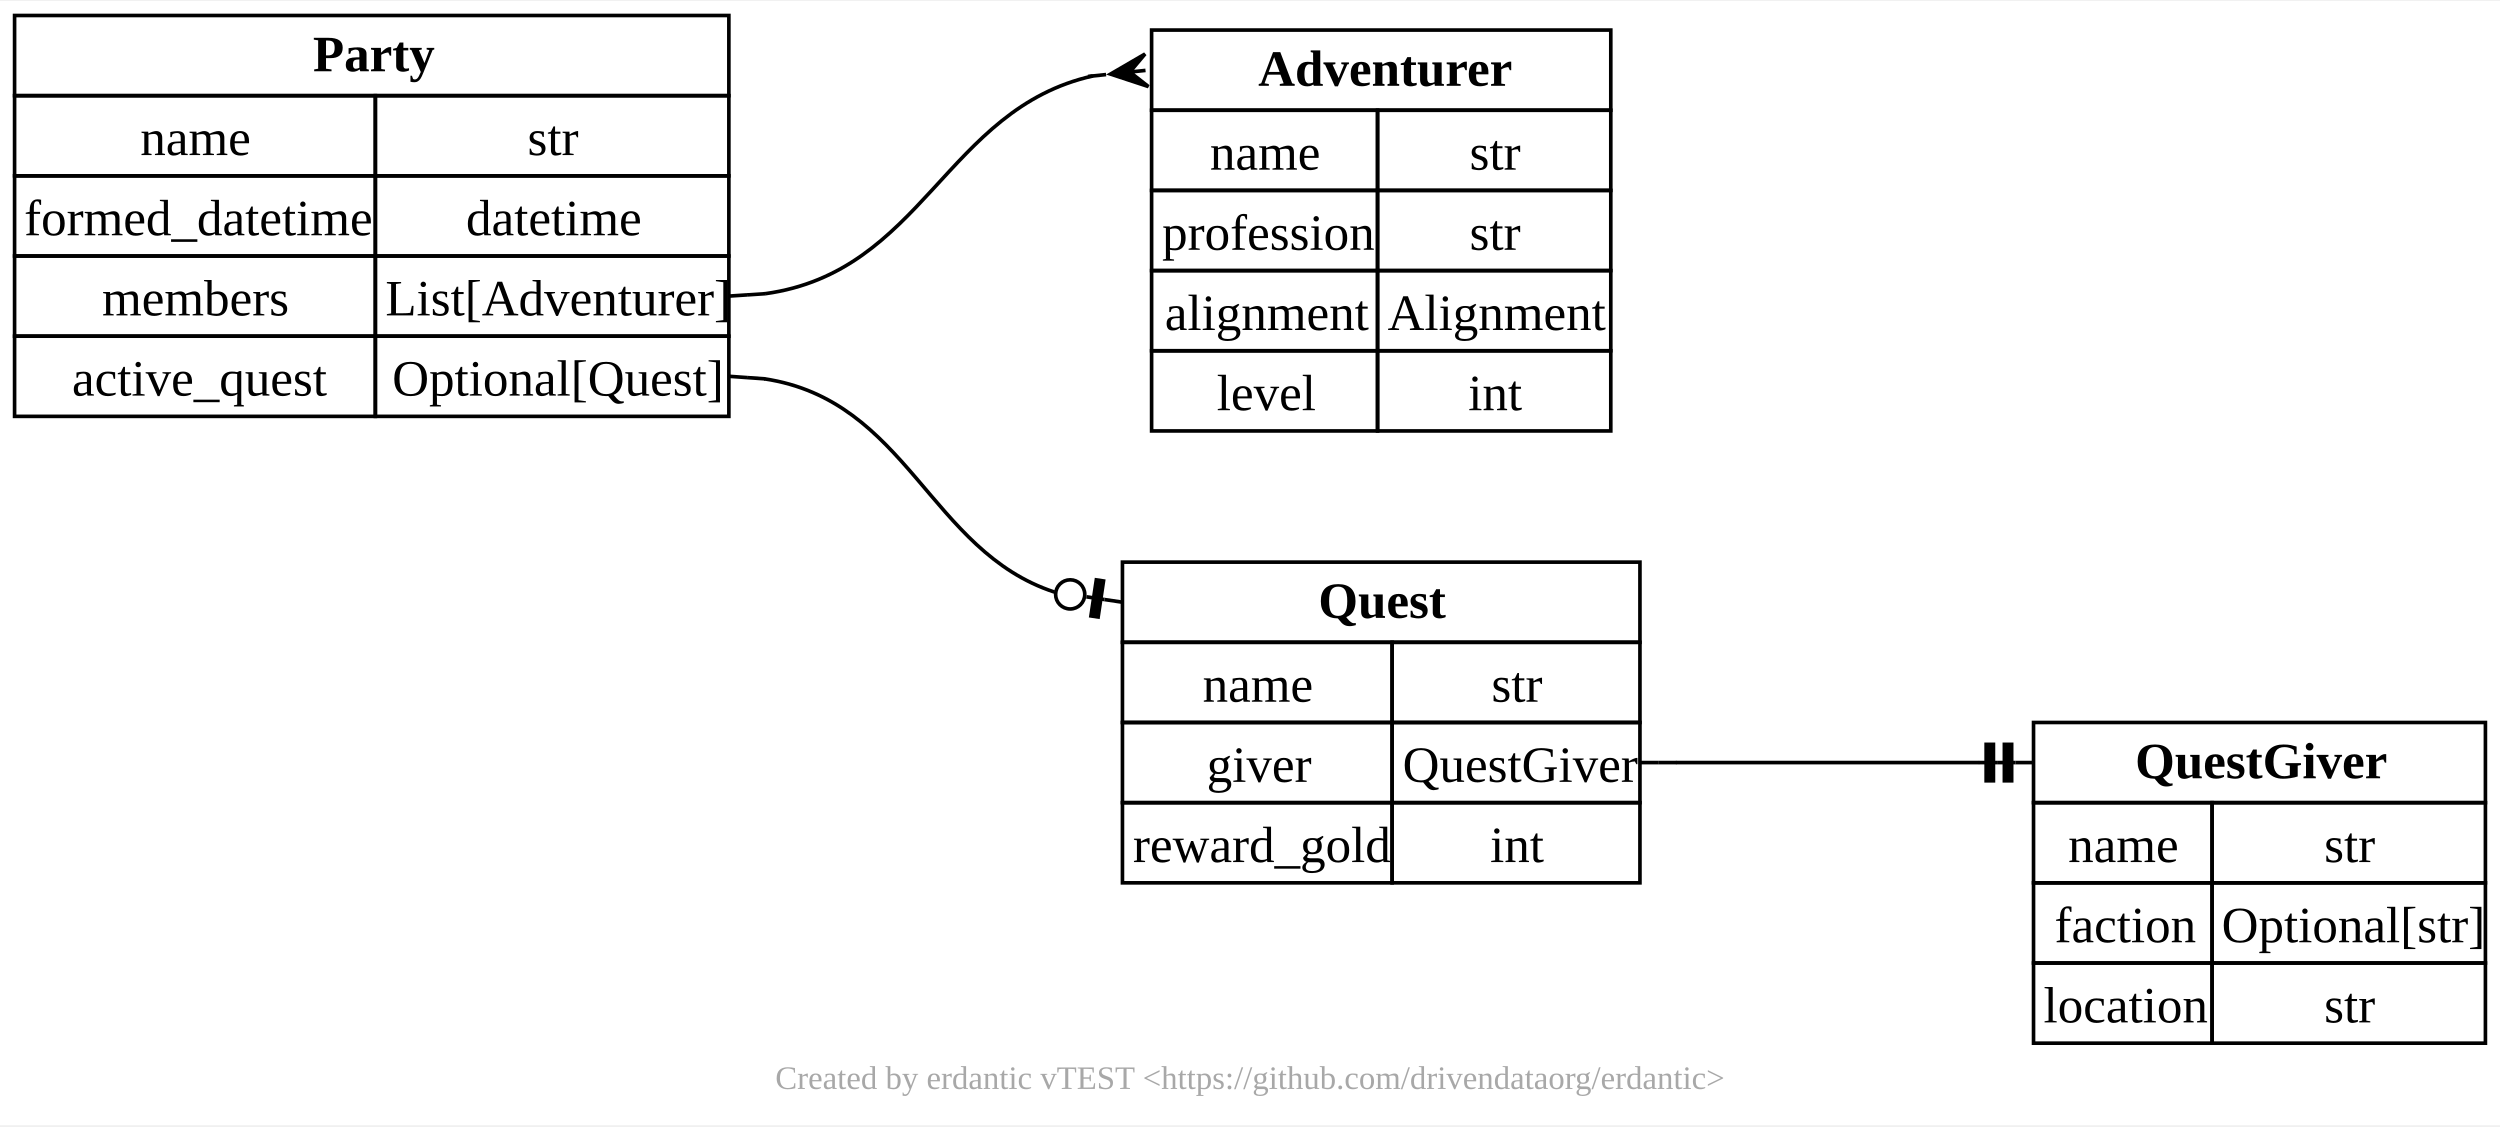
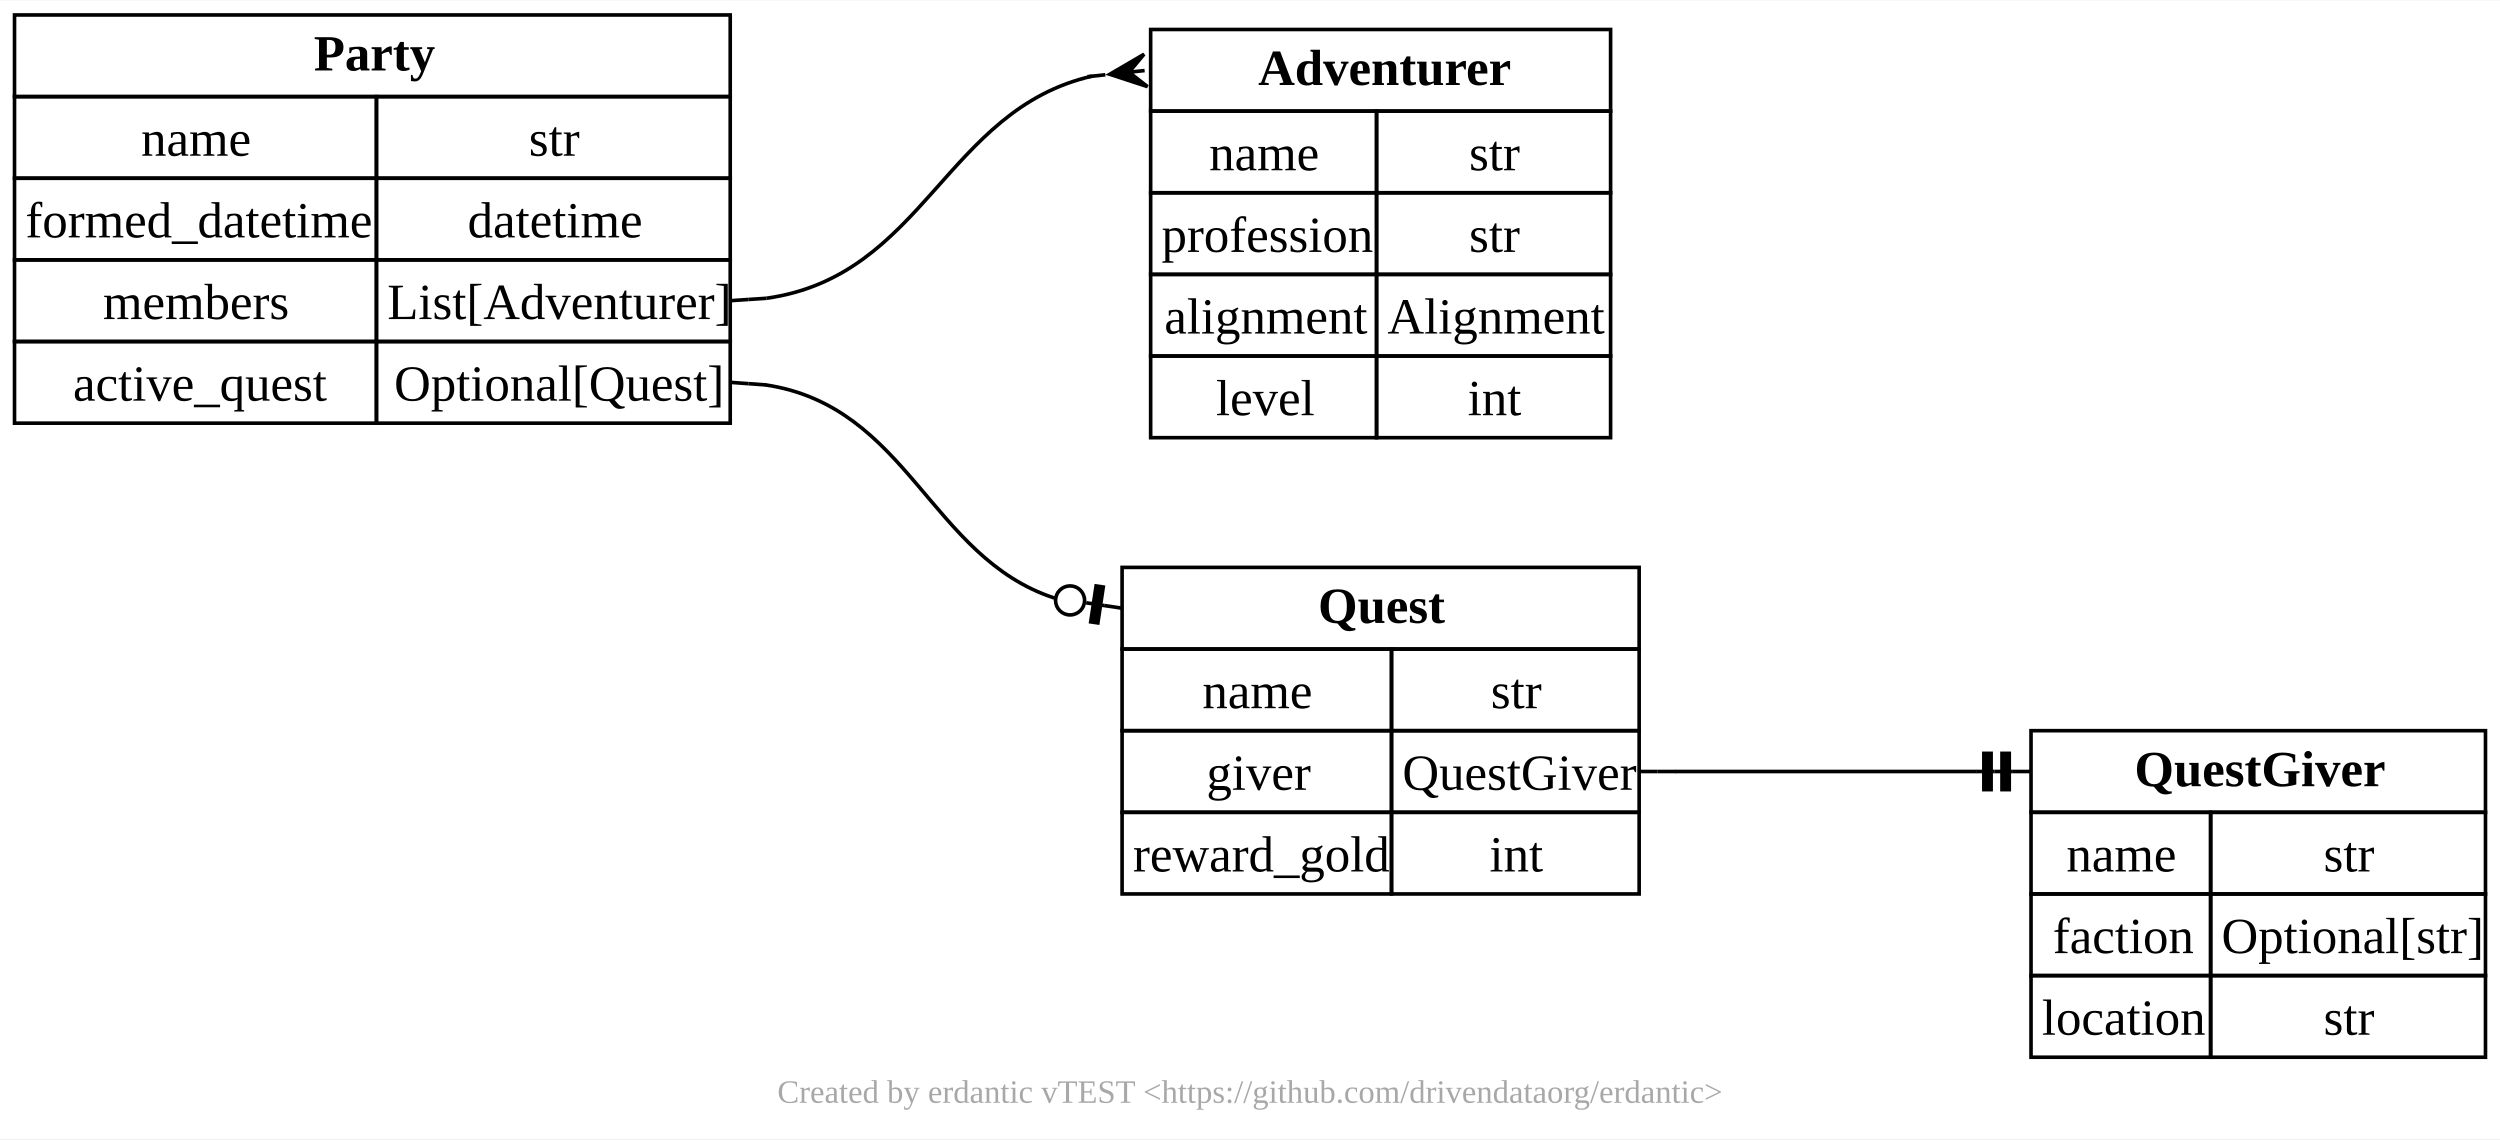
- <svg xmlns="http://www.w3.org/2000/svg" xmlns:xlink="http://www.w3.org/1999/xlink" width="686pt" height="309pt" viewBox="0.00 0.00 686.00 308.50">
-   <g id="graph0" class="graph" transform="scale(1 1) rotate(0) translate(4 304.5)">
-     <polygon fill="white" stroke="none" points="-4,4 -4,-304.5 682,-304.5 682,4 -4,4" />
-     <text text-anchor="middle" x="339" y="-5.95" font-family="Times New Roman,Times,Liberation Serif,serif" font-size="9.00" fill="#a8a8a8">Created by erdantic vTEST &lt;https://github.com/drivendataorg/erdantic&gt;</text>
+ <svg xmlns="http://www.w3.org/2000/svg" xmlns:xlink="http://www.w3.org/1999/xlink" width="689pt" height="314pt" viewBox="0.00 0.00 689.00 313.75">
+   <g id="graph0" class="graph" transform="scale(1 1) rotate(0) translate(4 309.75)">
+     <polygon fill="white" stroke="none" points="-4,4 -4,-309.75 685,-309.75 685,4 -4,4" />
+     <text text-anchor="middle" x="340.5" y="-5.95" font-family="Times New Roman,Times,Liberation Serif,serif" font-size="9.00" fill="#a8a8a8">Created by erdantic vTEST &lt;https://github.com/drivendataorg/erdantic&gt;</text>
    <g id="node1" class="node">
      <g id="a_node1">
        <a xlink:title="erdantic.examples.pydantic_v1.Adventurer&#10;&#10;A person often late for dinner but with a tale or two to tell.&#10;&#10;Attributes:&#10;    name (str): Name of this adventurer&#10;    profession (str): Profession of this adventurer&#10;    alignment (Alignment): Alignment of this adventurer&#10;    level (int): Level of this adventurer&#10;">
-           <polygon fill="none" stroke="black" points="312,-274.5 312,-296.5 438,-296.5 438,-274.5 312,-274.5" />
-           <text text-anchor="start" x="341.25" y="-281.2" font-family="Times New Roman,Times,Liberation Serif,serif" font-weight="bold" font-size="14.00">Adventurer</text>
-           <polygon fill="none" stroke="black" points="312,-252.5 312,-274.5 374,-274.5 374,-252.5 312,-252.5" />
-           <text text-anchor="start" x="328" y="-258.2" font-family="Times New Roman,Times,Liberation Serif,serif" font-size="14.00">name</text>
-           <polygon fill="none" stroke="black" points="374,-252.5 374,-274.5 438,-274.5 438,-252.5 374,-252.5" />
-           <text text-anchor="start" x="399.25" y="-258.2" font-family="Times New Roman,Times,Liberation Serif,serif" font-size="14.00">str</text>
-           <polygon fill="none" stroke="black" points="312,-230.5 312,-252.5 374,-252.5 374,-230.5 312,-230.5" />
-           <text text-anchor="start" x="314.88" y="-236.2" font-family="Times New Roman,Times,Liberation Serif,serif" font-size="14.00">profession</text>
-           <polygon fill="none" stroke="black" points="374,-230.5 374,-252.5 438,-252.5 438,-230.5 374,-230.5" />
-           <text text-anchor="start" x="399.25" y="-236.2" font-family="Times New Roman,Times,Liberation Serif,serif" font-size="14.00">str</text>
-           <polygon fill="none" stroke="black" points="312,-208.5 312,-230.5 374,-230.5 374,-208.5 312,-208.5" />
-           <text text-anchor="start" x="315.62" y="-214.2" font-family="Times New Roman,Times,Liberation Serif,serif" font-size="14.00">alignment</text>
-           <polygon fill="none" stroke="black" points="374,-208.5 374,-230.5 438,-230.5 438,-208.5 374,-208.5" />
-           <text text-anchor="start" x="376.75" y="-214.2" font-family="Times New Roman,Times,Liberation Serif,serif" font-size="14.00">Alignment</text>
-           <polygon fill="none" stroke="black" points="312,-186.5 312,-208.5 374,-208.5 374,-186.5 312,-186.5" />
-           <text text-anchor="start" x="329.88" y="-192.2" font-family="Times New Roman,Times,Liberation Serif,serif" font-size="14.00">level</text>
-           <polygon fill="none" stroke="black" points="374,-186.5 374,-208.5 438,-208.5 438,-186.5 374,-186.5" />
-           <text text-anchor="start" x="398.88" y="-192.2" font-family="Times New Roman,Times,Liberation Serif,serif" font-size="14.00">int</text>
+           <polygon fill="none" stroke="black" points="313.12,-279.25 313.12,-301.75 439.88,-301.75 439.88,-279.25 313.12,-279.25" />
+           <text text-anchor="start" x="342.75" y="-286.45" font-family="Times New Roman,Times,Liberation Serif,serif" font-weight="bold" font-size="14.00">Adventurer</text>
+           <polygon fill="none" stroke="black" points="313.12,-256.75 313.12,-279.25 375.38,-279.25 375.38,-256.75 313.12,-256.75" />
+           <text text-anchor="start" x="329.25" y="-262.95" font-family="Times New Roman,Times,Liberation Serif,serif" font-size="14.00">name</text>
+           <polygon fill="none" stroke="black" points="375.38,-256.75 375.38,-279.25 439.88,-279.25 439.88,-256.75 375.38,-256.75" />
+           <text text-anchor="start" x="400.88" y="-262.95" font-family="Times New Roman,Times,Liberation Serif,serif" font-size="14.00">str</text>
+           <polygon fill="none" stroke="black" points="313.12,-234.25 313.12,-256.75 375.38,-256.75 375.38,-234.25 313.12,-234.25" />
+           <text text-anchor="start" x="316.12" y="-240.45" font-family="Times New Roman,Times,Liberation Serif,serif" font-size="14.00">profession</text>
+           <polygon fill="none" stroke="black" points="375.38,-234.25 375.38,-256.75 439.88,-256.75 439.88,-234.25 375.38,-234.25" />
+           <text text-anchor="start" x="400.88" y="-240.45" font-family="Times New Roman,Times,Liberation Serif,serif" font-size="14.00">str</text>
+           <polygon fill="none" stroke="black" points="313.12,-211.75 313.12,-234.25 375.38,-234.25 375.38,-211.75 313.12,-211.75" />
+           <text text-anchor="start" x="316.88" y="-217.95" font-family="Times New Roman,Times,Liberation Serif,serif" font-size="14.00">alignment</text>
+           <polygon fill="none" stroke="black" points="375.38,-211.75 375.38,-234.25 439.88,-234.25 439.88,-211.75 375.38,-211.75" />
+           <text text-anchor="start" x="378.38" y="-217.95" font-family="Times New Roman,Times,Liberation Serif,serif" font-size="14.00">Alignment</text>
+           <polygon fill="none" stroke="black" points="313.12,-189.25 313.12,-211.75 375.38,-211.75 375.38,-189.25 313.12,-189.25" />
+           <text text-anchor="start" x="331.12" y="-195.45" font-family="Times New Roman,Times,Liberation Serif,serif" font-size="14.00">level</text>
+           <polygon fill="none" stroke="black" points="375.38,-189.25 375.38,-211.75 439.88,-211.75 439.88,-189.25 375.38,-189.25" />
+           <text text-anchor="start" x="400.5" y="-195.45" font-family="Times New Roman,Times,Liberation Serif,serif" font-size="14.00">int</text>
        </a>
      </g>
    </g>
    <g id="node2" class="node">
      <g id="a_node2">
        <a xlink:title="erdantic.examples.pydantic_v1.Party&#10;&#10;A group of adventurers finding themselves doing and saying things altogether unexpected.&#10;&#10;Attributes:&#10;    name (str): Name that party is known by&#10;    formed_datetime (datetime): Timestamp of when the party was formed&#10;    members (List[Adventurer]): Adventurers that belong to this party&#10;    active_quest (Optional[Quest]): Current quest that party is actively tackling&#10;">
-           <polygon fill="none" stroke="black" points="0,-278.5 0,-300.5 196,-300.5 196,-278.5 0,-278.5" />
-           <text text-anchor="start" x="81.88" y="-285.2" font-family="Times New Roman,Times,Liberation Serif,serif" font-weight="bold" font-size="14.00">Party</text>
-           <polygon fill="none" stroke="black" points="0,-256.5 0,-278.5 99,-278.5 99,-256.5 0,-256.5" />
-           <text text-anchor="start" x="34.5" y="-262.2" font-family="Times New Roman,Times,Liberation Serif,serif" font-size="14.00">name</text>
-           <polygon fill="none" stroke="black" points="99,-256.5 99,-278.5 196,-278.5 196,-256.5 99,-256.5" />
-           <text text-anchor="start" x="140.75" y="-262.2" font-family="Times New Roman,Times,Liberation Serif,serif" font-size="14.00">str</text>
-           <polygon fill="none" stroke="black" points="0,-234.5 0,-256.5 99,-256.5 99,-234.5 0,-234.5" />
-           <text text-anchor="start" x="2.62" y="-240.2" font-family="Times New Roman,Times,Liberation Serif,serif" font-size="14.00">formed_datetime</text>
-           <polygon fill="none" stroke="black" points="99,-234.5 99,-256.5 196,-256.5 196,-234.5 99,-234.5" />
-           <text text-anchor="start" x="123.88" y="-240.2" font-family="Times New Roman,Times,Liberation Serif,serif" font-size="14.00">datetime</text>
-           <polygon fill="none" stroke="black" points="0,-212.5 0,-234.5 99,-234.5 99,-212.5 0,-212.5" />
-           <text text-anchor="start" x="24" y="-218.2" font-family="Times New Roman,Times,Liberation Serif,serif" font-size="14.00">members</text>
-           <polygon fill="none" stroke="black" points="99,-212.5 99,-234.5 196,-234.5 196,-212.5 99,-212.5" />
-           <text text-anchor="start" x="101.75" y="-218.2" font-family="Times New Roman,Times,Liberation Serif,serif" font-size="14.00">List[Adventurer]</text>
-           <polygon fill="none" stroke="black" points="0,-190.5 0,-212.5 99,-212.5 99,-190.5 0,-190.5" />
-           <text text-anchor="start" x="15.75" y="-196.2" font-family="Times New Roman,Times,Liberation Serif,serif" font-size="14.00">active_quest</text>
-           <polygon fill="none" stroke="black" points="99,-190.5 99,-212.5 196,-212.5 196,-190.5 99,-190.5" />
-           <text text-anchor="start" x="103.62" y="-196.2" font-family="Times New Roman,Times,Liberation Serif,serif" font-size="14.00">Optional[Quest]</text>
+           <polygon fill="none" stroke="black" points="0,-283.25 0,-305.75 197.25,-305.75 197.25,-283.25 0,-283.25" />
+           <text text-anchor="start" x="82.5" y="-290.45" font-family="Times New Roman,Times,Liberation Serif,serif" font-weight="bold" font-size="14.00">Party</text>
+           <polygon fill="none" stroke="black" points="0,-260.75 0,-283.25 99.75,-283.25 99.75,-260.75 0,-260.75" />
+           <text text-anchor="start" x="34.88" y="-266.95" font-family="Times New Roman,Times,Liberation Serif,serif" font-size="14.00">name</text>
+           <polygon fill="none" stroke="black" points="99.75,-260.75 99.75,-283.25 197.25,-283.25 197.25,-260.75 99.75,-260.75" />
+           <text text-anchor="start" x="141.75" y="-266.95" font-family="Times New Roman,Times,Liberation Serif,serif" font-size="14.00">str</text>
+           <polygon fill="none" stroke="black" points="0,-238.25 0,-260.75 99.75,-260.75 99.75,-238.25 0,-238.25" />
+           <text text-anchor="start" x="3" y="-244.45" font-family="Times New Roman,Times,Liberation Serif,serif" font-size="14.00">formed_datetime</text>
+           <polygon fill="none" stroke="black" points="99.75,-238.25 99.75,-260.75 197.25,-260.75 197.25,-238.25 99.75,-238.25" />
+           <text text-anchor="start" x="124.88" y="-244.45" font-family="Times New Roman,Times,Liberation Serif,serif" font-size="14.00">datetime</text>
+           <polygon fill="none" stroke="black" points="0,-215.75 0,-238.25 99.75,-238.25 99.75,-215.75 0,-215.75" />
+           <text text-anchor="start" x="24.38" y="-221.95" font-family="Times New Roman,Times,Liberation Serif,serif" font-size="14.00">members</text>
+           <polygon fill="none" stroke="black" points="99.75,-215.75 99.75,-238.25 197.25,-238.25 197.25,-215.75 99.75,-215.75" />
+           <text text-anchor="start" x="102.75" y="-221.95" font-family="Times New Roman,Times,Liberation Serif,serif" font-size="14.00">List[Adventurer]</text>
+           <polygon fill="none" stroke="black" points="0,-193.25 0,-215.75 99.75,-215.75 99.75,-193.25 0,-193.25" />
+           <text text-anchor="start" x="16.12" y="-199.45" font-family="Times New Roman,Times,Liberation Serif,serif" font-size="14.00">active_quest</text>
+           <polygon fill="none" stroke="black" points="99.75,-193.25 99.75,-215.75 197.25,-215.75 197.25,-193.25 99.75,-193.25" />
+           <text text-anchor="start" x="104.62" y="-199.45" font-family="Times New Roman,Times,Liberation Serif,serif" font-size="14.00">Optional[Quest]</text>
        </a>
      </g>
    </g>
    <g id="edge1" class="edge">
-       <path fill="none" stroke="black" d="M205.92,-224.15C249.25,-230.11 255.51,-274.88 295.89,-283.91" />
-       <polyline fill="none" stroke="black" points="196,-223.5 200.99,-223.83" />
-       <polyline fill="none" stroke="black" points="200.99,-223.83 205.98,-224.16" />
-       <polygon fill="black" stroke="black" points="300.72,-284.42 310.2,-289.94 306.03,-284.98 310.33,-285.43 310.33,-285.43 310.33,-285.43 306.03,-284.98 311.14,-280.99 300.72,-284.42" />
-       <polyline fill="none" stroke="black" points="299.51,-284.29 294.54,-283.77" />
+       <path fill="none" stroke="black" d="M207.21,-227.67C250.68,-233.77 256.49,-279.62 296.96,-288.88" />
+       <polyline fill="none" stroke="black" points="197.25,-227 202.24,-227.34" />
+       <polyline fill="none" stroke="black" points="202.24,-227.34 207.23,-227.67" />
+       <polygon fill="black" stroke="black" points="301.85,-289.4 311.31,-294.94 307.15,-289.97 311.46,-290.43 311.46,-290.43 311.46,-290.43 307.15,-289.97 312.27,-285.99 301.85,-289.4" />
+       <polyline fill="none" stroke="black" points="300.64,-289.27 295.67,-288.74" />
    </g>
    <g id="node3" class="node">
      <g id="a_node3">
        <a xlink:title="erdantic.examples.pydantic_v1.Quest&#10;&#10;A task to complete, with some monetary reward.&#10;&#10;Attributes:&#10;    name (str): Name by which this quest is referred to&#10;    giver (QuestGiver): Person who offered the quest&#10;    reward_gold (int): Amount of gold to be rewarded for quest completion&#10;">
-           <polygon fill="none" stroke="black" points="304,-128.5 304,-150.5 446,-150.5 446,-128.5 304,-128.5" />
-           <text text-anchor="start" x="357.75" y="-135.2" font-family="Times New Roman,Times,Liberation Serif,serif" font-weight="bold" font-size="14.00">Quest</text>
-           <polygon fill="none" stroke="black" points="304,-106.5 304,-128.5 378,-128.5 378,-106.5 304,-106.5" />
-           <text text-anchor="start" x="326" y="-112.2" font-family="Times New Roman,Times,Liberation Serif,serif" font-size="14.00">name</text>
-           <polygon fill="none" stroke="black" points="378,-106.5 378,-128.5 446,-128.5 446,-106.5 378,-106.5" />
-           <text text-anchor="start" x="405.25" y="-112.2" font-family="Times New Roman,Times,Liberation Serif,serif" font-size="14.00">str</text>
-           <polygon fill="none" stroke="black" points="304,-84.5 304,-106.5 378,-106.5 378,-84.5 304,-84.5" />
-           <text text-anchor="start" x="327.12" y="-90.2" font-family="Times New Roman,Times,Liberation Serif,serif" font-size="14.00">giver</text>
-           <polygon fill="none" stroke="black" points="378,-84.5 378,-106.5 446,-106.5 446,-84.5 378,-84.5" />
-           <text text-anchor="start" x="380.88" y="-90.2" font-family="Times New Roman,Times,Liberation Serif,serif" font-size="14.00">QuestGiver</text>
-           <polygon fill="none" stroke="black" points="304,-62.5 304,-84.5 378,-84.5 378,-62.5 304,-62.5" />
-           <text text-anchor="start" x="306.88" y="-68.2" font-family="Times New Roman,Times,Liberation Serif,serif" font-size="14.00">reward_gold</text>
-           <polygon fill="none" stroke="black" points="378,-62.5 378,-84.5 446,-84.5 446,-62.5 378,-62.5" />
-           <text text-anchor="start" x="404.88" y="-68.2" font-family="Times New Roman,Times,Liberation Serif,serif" font-size="14.00">int</text>
+           <polygon fill="none" stroke="black" points="305.25,-131 305.25,-153.5 447.75,-153.5 447.75,-131 305.25,-131" />
+           <text text-anchor="start" x="359.25" y="-138.2" font-family="Times New Roman,Times,Liberation Serif,serif" font-weight="bold" font-size="14.00">Quest</text>
+           <polygon fill="none" stroke="black" points="305.25,-108.5 305.25,-131 379.5,-131 379.5,-108.5 305.25,-108.5" />
+           <text text-anchor="start" x="327.38" y="-114.7" font-family="Times New Roman,Times,Liberation Serif,serif" font-size="14.00">name</text>
+           <polygon fill="none" stroke="black" points="379.5,-108.5 379.5,-131 447.75,-131 447.75,-108.5 379.5,-108.5" />
+           <text text-anchor="start" x="406.88" y="-114.7" font-family="Times New Roman,Times,Liberation Serif,serif" font-size="14.00">str</text>
+           <polygon fill="none" stroke="black" points="305.25,-86 305.25,-108.5 379.5,-108.5 379.5,-86 305.25,-86" />
+           <text text-anchor="start" x="328.5" y="-92.2" font-family="Times New Roman,Times,Liberation Serif,serif" font-size="14.00">giver</text>
+           <polygon fill="none" stroke="black" points="379.5,-86 379.5,-108.5 447.75,-108.5 447.75,-86 379.5,-86" />
+           <text text-anchor="start" x="382.5" y="-92.2" font-family="Times New Roman,Times,Liberation Serif,serif" font-size="14.00">QuestGiver</text>
+           <polygon fill="none" stroke="black" points="305.25,-63.5 305.25,-86 379.5,-86 379.5,-63.5 305.25,-63.5" />
+           <text text-anchor="start" x="308.25" y="-69.7" font-family="Times New Roman,Times,Liberation Serif,serif" font-size="14.00">reward_gold</text>
+           <polygon fill="none" stroke="black" points="379.5,-63.5 379.5,-86 447.75,-86 447.75,-63.5 379.5,-63.5" />
+           <text text-anchor="start" x="406.5" y="-69.7" font-family="Times New Roman,Times,Liberation Serif,serif" font-size="14.00">int</text>
        </a>
      </g>
    </g>
    <g id="edge2" class="edge">
-       <path fill="none" stroke="black" d="M205.73,-200.8C245.01,-194.92 251.04,-153.51 285.33,-142.29" />
-       <polyline fill="none" stroke="black" points="196,-201.5 200.99,-201.14" />
-       <polyline fill="none" stroke="black" points="200.99,-201.14 205.97,-200.79" />
-       <polyline fill="none" stroke="black" points="304,-139.5 299.06,-140.24" />
-       <polygon fill="black" stroke="black" points="297.33,-135.44 298.81,-145.33 296.83,-145.63 295.35,-135.74 297.33,-135.44" />
-       <polyline fill="none" stroke="black" points="299.06,-140.24 294.11,-140.98" />
-       <ellipse fill="none" stroke="black" cx="289.66" cy="-141.65" rx="4" ry="4" />
+       <path fill="none" stroke="black" d="M206.98,-203.8C246.3,-197.9 252.26,-156.32 286.57,-145.06" />
+       <polyline fill="none" stroke="black" points="197.25,-204.5 202.24,-204.14" />
+       <polyline fill="none" stroke="black" points="202.24,-204.14 207.22,-203.78" />
+       <polyline fill="none" stroke="black" points="305.25,-142.25 300.31,-142.99" />
+       <polygon fill="black" stroke="black" points="298.57,-138.2 300.06,-148.09 298.08,-148.38 296.6,-138.49 298.57,-138.2" />
+       <polyline fill="none" stroke="black" points="300.31,-142.99 295.36,-143.74" />
+       <ellipse fill="none" stroke="black" cx="290.91" cy="-144.4" rx="4" ry="4" />
    </g>
    <g id="node4" class="node">
      <g id="a_node4">
        <a xlink:title="erdantic.examples.pydantic_v1.QuestGiver&#10;&#10;A person who offers a task that needs completing.&#10;&#10;Attributes:&#10;    name (str): Name of this quest giver&#10;    faction (str): Faction that this quest giver belongs to&#10;    location (str): Location this quest giver can be found&#10;">
-           <polygon fill="none" stroke="black" points="554,-84.5 554,-106.5 678,-106.5 678,-84.5 554,-84.5" />
-           <text text-anchor="start" x="581.88" y="-91.2" font-family="Times New Roman,Times,Liberation Serif,serif" font-weight="bold" font-size="14.00">QuestGiver</text>
-           <polygon fill="none" stroke="black" points="554,-62.5 554,-84.5 603,-84.5 603,-62.5 554,-62.5" />
-           <text text-anchor="start" x="563.5" y="-68.2" font-family="Times New Roman,Times,Liberation Serif,serif" font-size="14.00">name</text>
-           <polygon fill="none" stroke="black" points="603,-62.5 603,-84.5 678,-84.5 678,-62.5 603,-62.5" />
-           <text text-anchor="start" x="633.75" y="-68.2" font-family="Times New Roman,Times,Liberation Serif,serif" font-size="14.00">str</text>
-           <polygon fill="none" stroke="black" points="554,-40.5 554,-62.5 603,-62.5 603,-40.5 554,-40.5" />
-           <text text-anchor="start" x="559.75" y="-46.2" font-family="Times New Roman,Times,Liberation Serif,serif" font-size="14.00">faction</text>
-           <polygon fill="none" stroke="black" points="603,-40.5 603,-62.5 678,-62.5 678,-40.5 603,-40.5" />
-           <text text-anchor="start" x="605.62" y="-46.2" font-family="Times New Roman,Times,Liberation Serif,serif" font-size="14.00">Optional[str]</text>
-           <polygon fill="none" stroke="black" points="554,-18.5 554,-40.5 603,-40.5 603,-18.5 554,-18.5" />
-           <text text-anchor="start" x="556.75" y="-24.2" font-family="Times New Roman,Times,Liberation Serif,serif" font-size="14.00">location</text>
-           <polygon fill="none" stroke="black" points="603,-18.5 603,-40.5 678,-40.5 678,-18.5 603,-18.5" />
-           <text text-anchor="start" x="633.75" y="-24.2" font-family="Times New Roman,Times,Liberation Serif,serif" font-size="14.00">str</text>
+           <polygon fill="none" stroke="black" points="555.75,-86 555.75,-108.5 681,-108.5 681,-86 555.75,-86" />
+           <text text-anchor="start" x="584.25" y="-93.2" font-family="Times New Roman,Times,Liberation Serif,serif" font-weight="bold" font-size="14.00">QuestGiver</text>
+           <polygon fill="none" stroke="black" points="555.75,-63.5 555.75,-86 605.25,-86 605.25,-63.5 555.75,-63.5" />
+           <text text-anchor="start" x="565.5" y="-69.7" font-family="Times New Roman,Times,Liberation Serif,serif" font-size="14.00">name</text>
+           <polygon fill="none" stroke="black" points="605.25,-63.5 605.25,-86 681,-86 681,-63.5 605.25,-63.5" />
+           <text text-anchor="start" x="636.38" y="-69.7" font-family="Times New Roman,Times,Liberation Serif,serif" font-size="14.00">str</text>
+           <polygon fill="none" stroke="black" points="555.75,-41 555.75,-63.5 605.25,-63.5 605.25,-41 555.75,-41" />
+           <text text-anchor="start" x="561.75" y="-47.2" font-family="Times New Roman,Times,Liberation Serif,serif" font-size="14.00">faction</text>
+           <polygon fill="none" stroke="black" points="605.25,-41 605.25,-63.5 681,-63.5 681,-41 605.25,-41" />
+           <text text-anchor="start" x="608.25" y="-47.2" font-family="Times New Roman,Times,Liberation Serif,serif" font-size="14.00">Optional[str]</text>
+           <polygon fill="none" stroke="black" points="555.75,-18.5 555.75,-41 605.25,-41 605.25,-18.5 555.75,-18.5" />
+           <text text-anchor="start" x="558.75" y="-24.7" font-family="Times New Roman,Times,Liberation Serif,serif" font-size="14.00">location</text>
+           <polygon fill="none" stroke="black" points="605.25,-18.5 605.25,-41 681,-41 681,-18.5 605.25,-18.5" />
+           <text text-anchor="start" x="636.38" y="-24.7" font-family="Times New Roman,Times,Liberation Serif,serif" font-size="14.00">str</text>
        </a>
      </g>
    </g>
    <g id="edge3" class="edge">
-       <path fill="none" stroke="black" d="M455.87,-95.5C491.07,-95.5 505.8,-95.5 539.08,-95.5" />
-       <polyline fill="none" stroke="black" points="446,-95.5 451,-95.5" />
-       <polyline fill="none" stroke="black" points="451,-95.5 456,-95.5" />
-       <polyline fill="none" stroke="black" points="554,-95.5 549,-95.5" />
-       <polygon fill="black" stroke="black" points="548,-90.5 548,-100.5 546,-100.5 546,-90.5 548,-90.5" />
-       <polyline fill="none" stroke="black" points="549,-95.5 544,-95.5" />
-       <polygon fill="black" stroke="black" points="543,-90.5 543,-100.5 541,-100.5 541,-90.5 543,-90.5" />
-       <polyline fill="none" stroke="black" points="544,-95.5 539,-95.5" />
+       <path fill="none" stroke="black" d="M457.62,-97.25C492.82,-97.25 507.55,-97.25 540.83,-97.25" />
+       <polyline fill="none" stroke="black" points="447.75,-97.25 452.75,-97.25" />
+       <polyline fill="none" stroke="black" points="452.75,-97.25 457.75,-97.25" />
+       <polyline fill="none" stroke="black" points="555.75,-97.25 550.75,-97.25" />
+       <polygon fill="black" stroke="black" points="549.75,-92.25 549.75,-102.25 547.75,-102.25 547.75,-92.25 549.75,-92.25" />
+       <polyline fill="none" stroke="black" points="550.75,-97.25 545.75,-97.25" />
+       <polygon fill="black" stroke="black" points="544.75,-92.25 544.75,-102.25 542.75,-102.25 542.75,-92.25 544.75,-92.25" />
+       <polyline fill="none" stroke="black" points="545.75,-97.25 540.75,-97.25" />
    </g>
  </g>
</svg>
